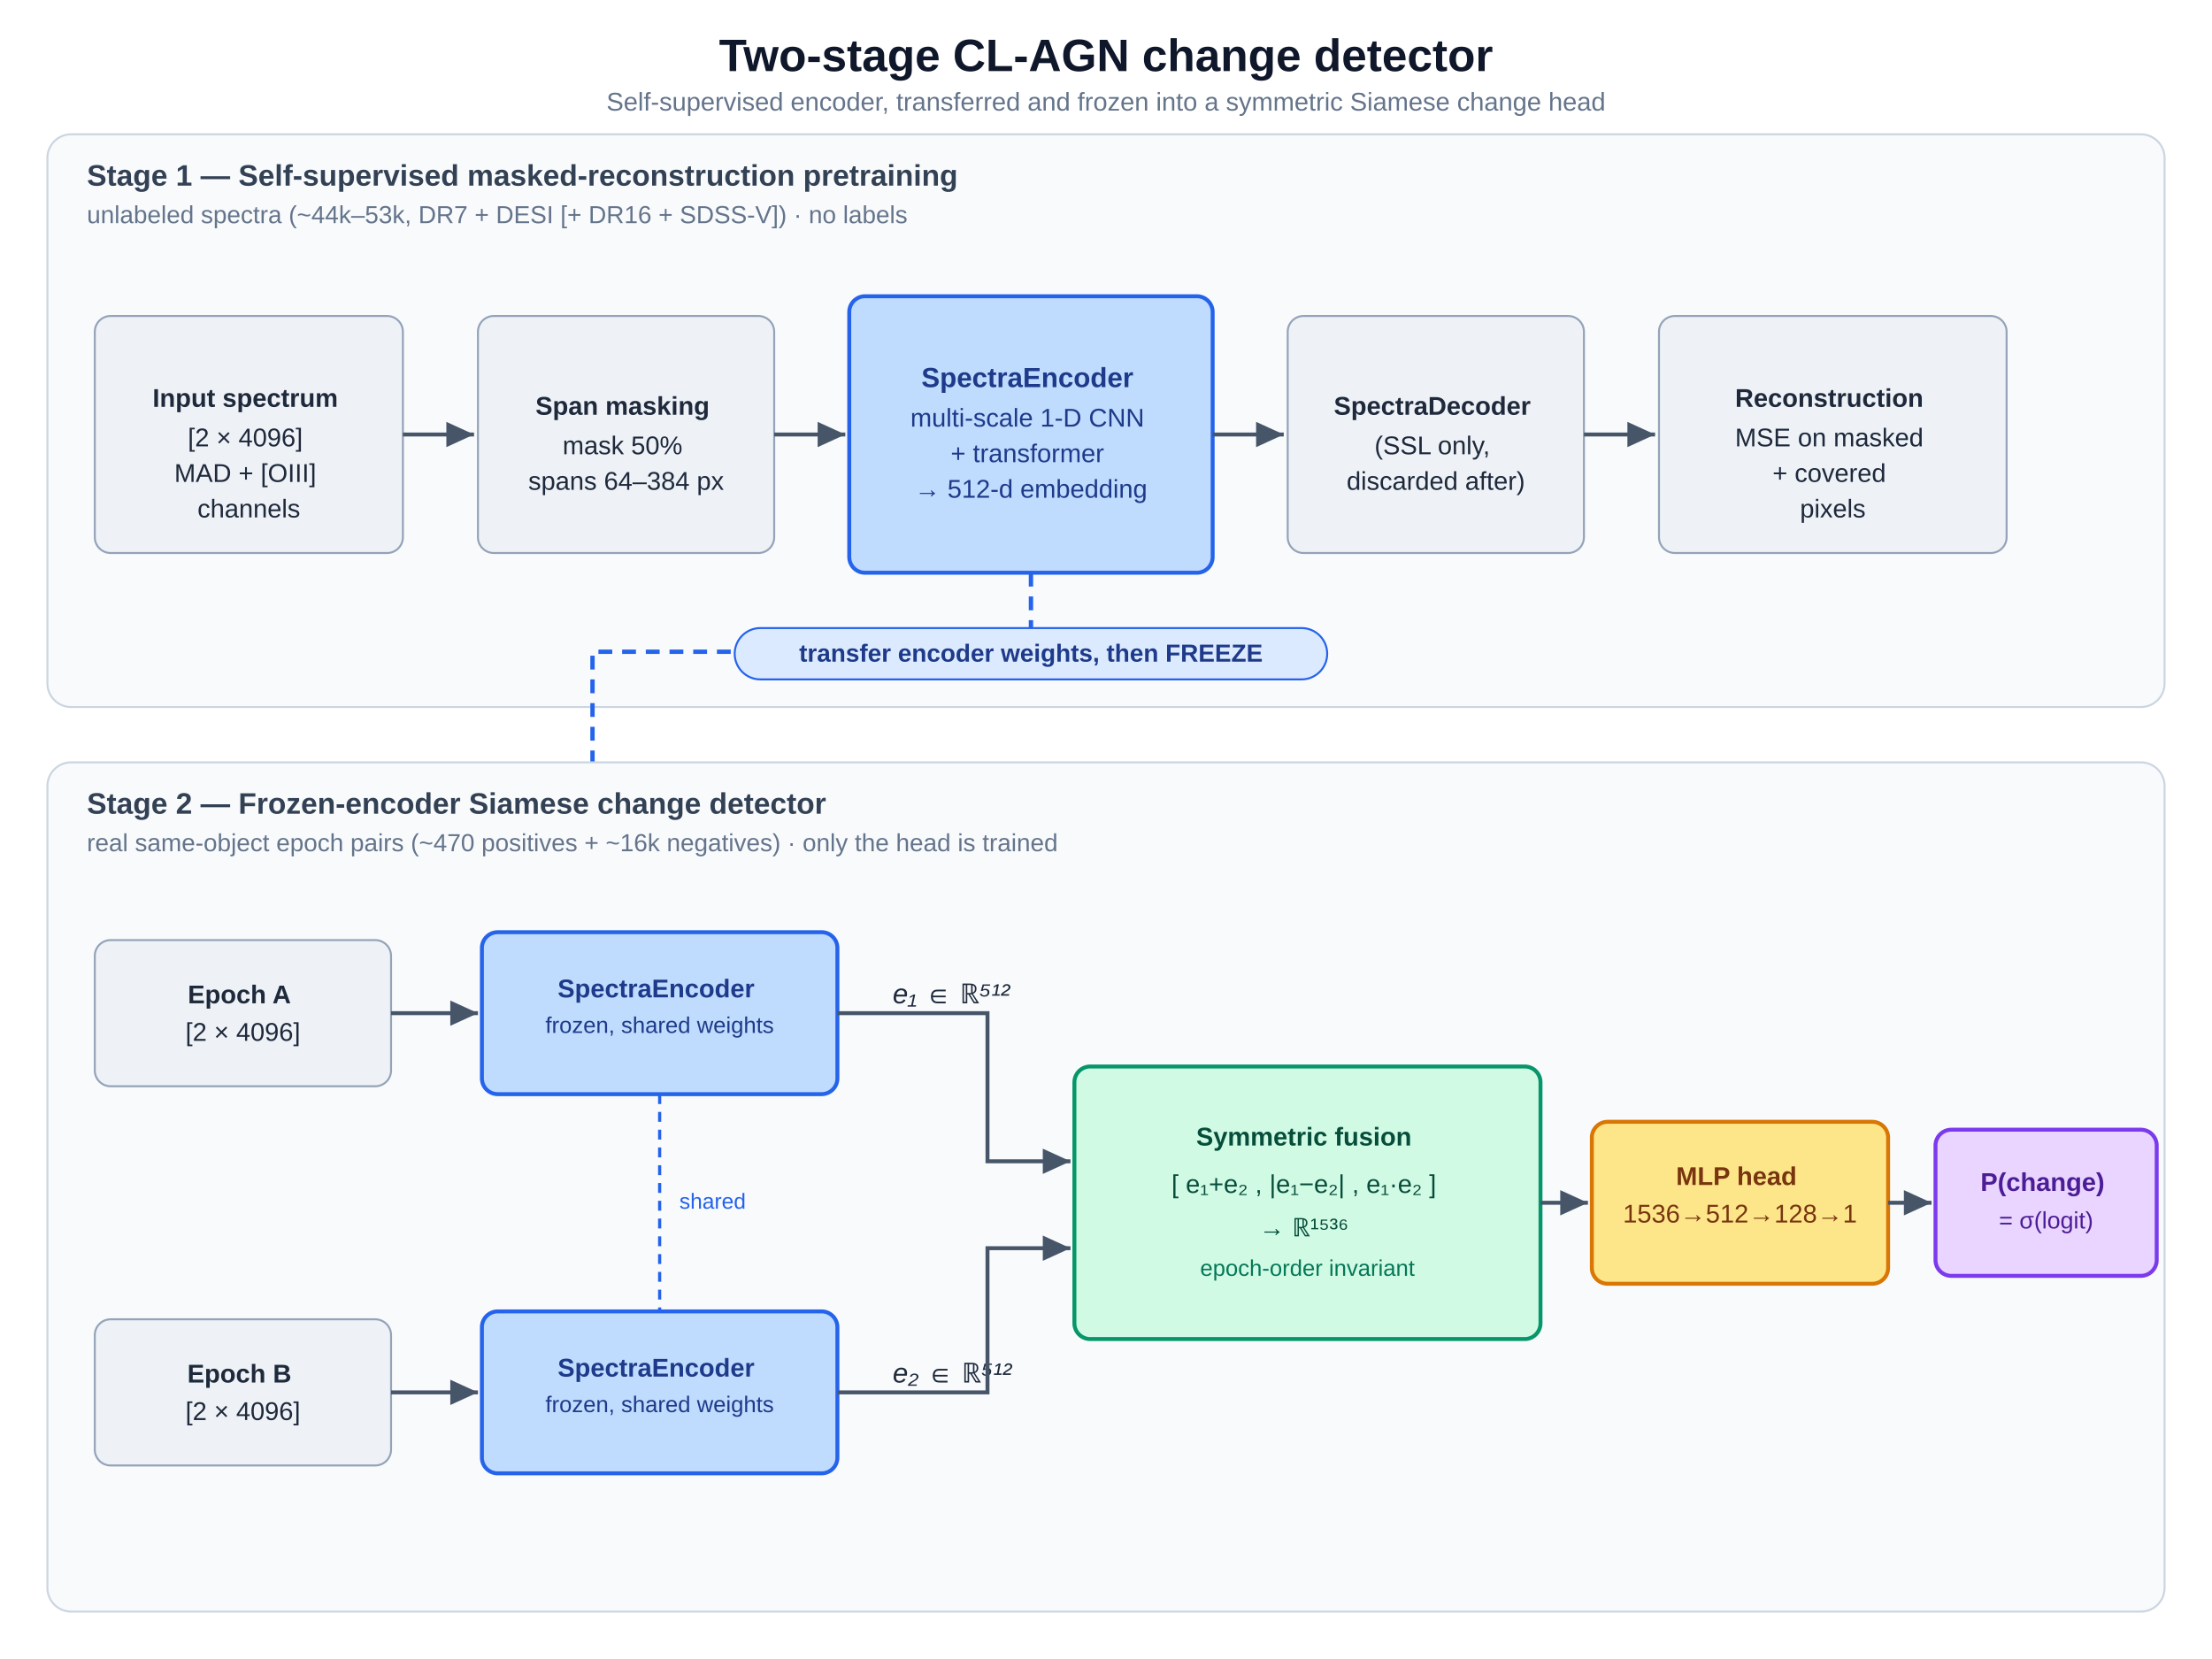
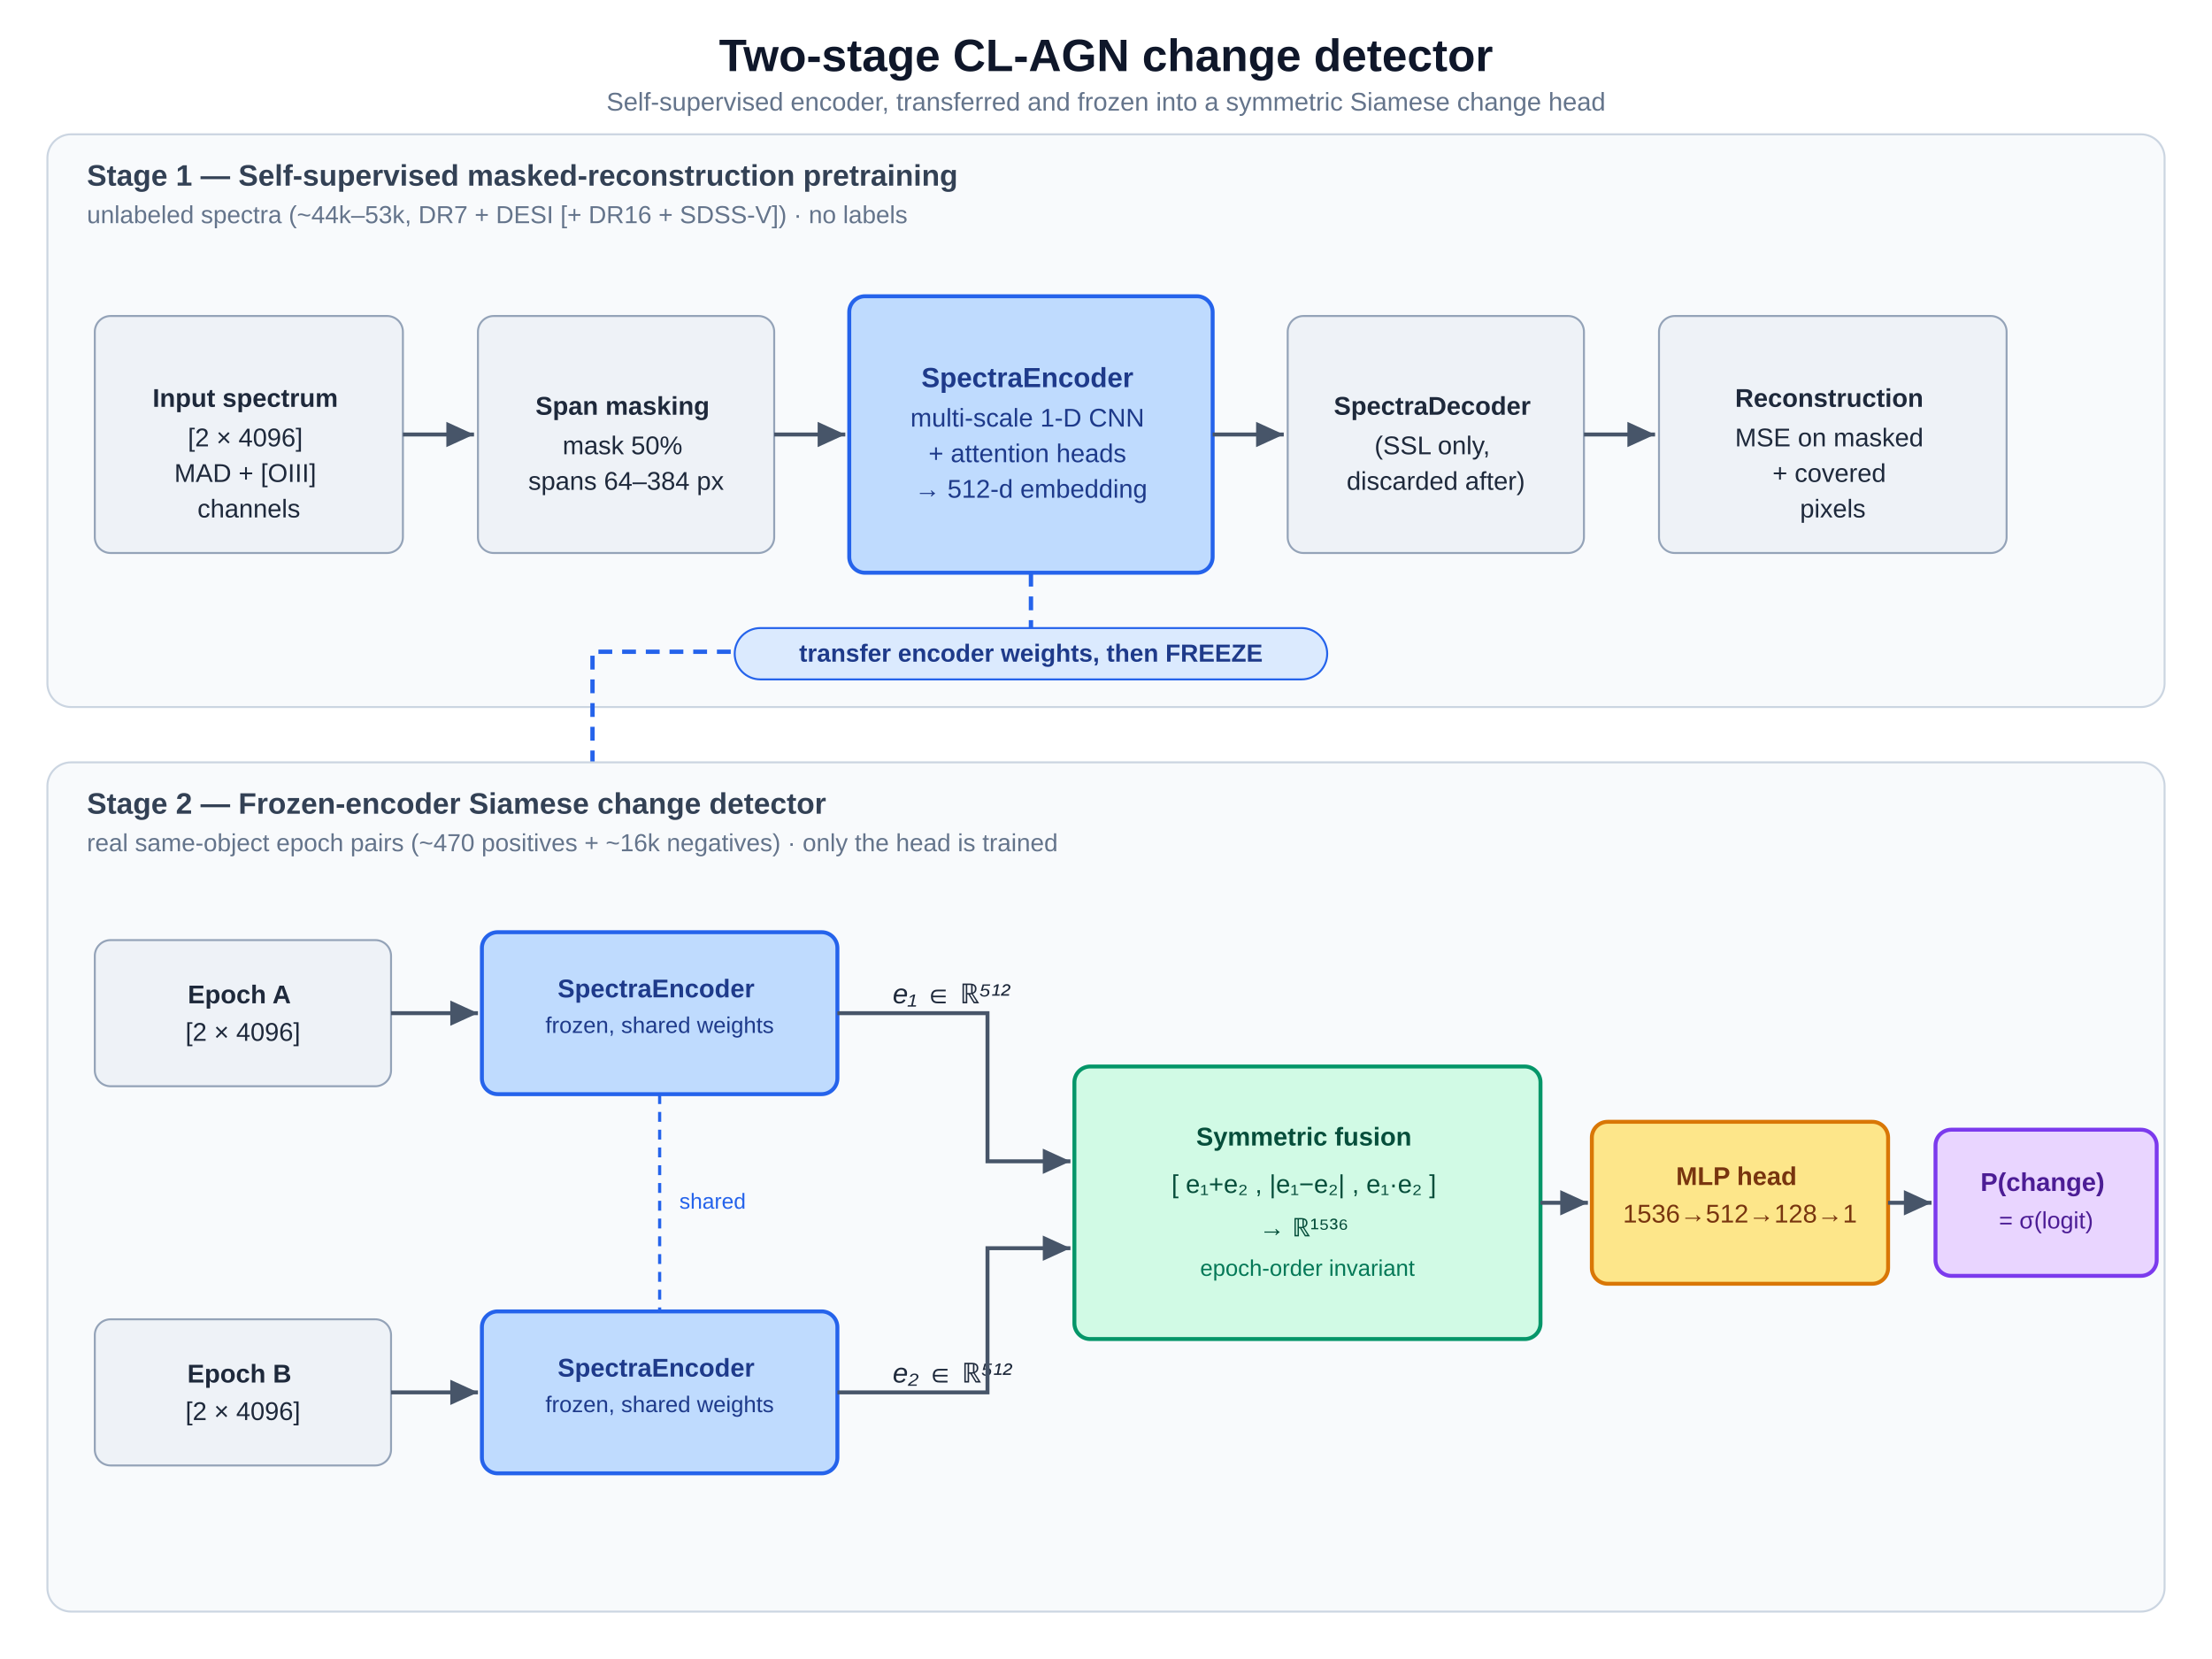
<svg xmlns="http://www.w3.org/2000/svg" viewBox="0 0 1120 840" font-family="Arial, Helvetica, sans-serif">
  <defs>
    <marker id="arrow" markerWidth="9" markerHeight="9" refX="7" refY="3.2" orient="auto">
      <path d="M0,0 L7,3.2 L0,6.4 Z" fill="#475569" />
    </marker>
    <marker id="arrowd" markerWidth="9" markerHeight="9" refX="7" refY="3.2" orient="auto">
      <path d="M0,0 L7,3.2 L0,6.4 Z" fill="#2563eb" />
    </marker>
  </defs>
  <rect x="0" y="0" width="1120" height="840" fill="#ffffff" />
  <text x="560" y="36" text-anchor="middle" font-size="23" font-weight="bold" fill="#0f172a">Two-stage CL-AGN change detector</text>
  <text x="560" y="56" text-anchor="middle" font-size="13" fill="#64748b">Self-supervised encoder, transferred and frozen into a symmetric Siamese change head</text>
  <rect x="24" y="68" width="1072" height="290" rx="12" fill="#f8fafc" stroke="#cbd5e1" />
  <text x="44" y="94" font-size="15" font-weight="bold" fill="#334155">Stage 1 — Self-supervised masked-reconstruction pretraining</text>
  <text x="44" y="113" font-size="12.5" fill="#64748b">unlabeled spectra (~44k–53k, DR7 + DESI [+ DR16 + SDSS-V])  ·  no labels</text>
  <rect x="48" y="160" width="156" height="120" rx="8" fill="#eef2f7" stroke="#94a3b8" />
  <text x="126" y="206" text-anchor="middle" font-size="13" fill="#1e293b">
    <tspan x="126" font-weight="bold">Input spectrum</tspan>
    <tspan x="126" dy="20">[2 × 4096]</tspan>
    <tspan x="126" dy="18">MAD + [OIII]</tspan>
    <tspan x="126" dy="18">channels</tspan>
  </text>
  <rect x="242" y="160" width="150" height="120" rx="8" fill="#eef2f7" stroke="#94a3b8" />
  <text x="317" y="210" text-anchor="middle" font-size="13" fill="#1e293b">
    <tspan x="317" font-weight="bold">Span masking</tspan>
    <tspan x="317" dy="20">mask 50%</tspan>
    <tspan x="317" dy="18">spans 64–384 px</tspan>
  </text>
  <rect x="430" y="150" width="184" height="140" rx="8" fill="#bfdbfe" stroke="#2563eb" stroke-width="2" />
  <text x="522" y="196" text-anchor="middle" font-size="13" fill="#1e3a8a">
    <tspan x="522" font-weight="bold" font-size="14">SpectraEncoder</tspan>
    <tspan x="522" dy="20">multi-scale 1-D CNN</tspan>
-     <tspan x="522" dy="18">+ transformer</tspan>
+     <tspan x="522" dy="18">+ attention heads</tspan>
    <tspan x="522" dy="18">→ 512-d embedding</tspan>
  </text>
  <rect x="652" y="160" width="150" height="120" rx="8" fill="#eef2f7" stroke="#94a3b8" />
  <text x="727" y="210" text-anchor="middle" font-size="13" fill="#1e293b">
    <tspan x="727" font-weight="bold">SpectraDecoder</tspan>
    <tspan x="727" dy="20">(SSL only,</tspan>
    <tspan x="727" dy="18">discarded after)</tspan>
  </text>
  <rect x="840" y="160" width="176" height="120" rx="8" fill="#eef2f7" stroke="#94a3b8" />
  <text x="928" y="206" text-anchor="middle" font-size="13" fill="#1e293b">
    <tspan x="928" font-weight="bold">Reconstruction</tspan>
    <tspan x="928" dy="20">MSE on masked</tspan>
    <tspan x="928" dy="18">+ covered</tspan>
    <tspan x="928" dy="18">pixels</tspan>
  </text>
  <line x1="204" y1="220" x2="240" y2="220" stroke="#475569" stroke-width="2" marker-end="url(#arrow)" />
  <line x1="392" y1="220" x2="428" y2="220" stroke="#475569" stroke-width="2" marker-end="url(#arrow)" />
  <line x1="614" y1="220" x2="650" y2="220" stroke="#475569" stroke-width="2" marker-end="url(#arrow)" />
  <line x1="802" y1="220" x2="838" y2="220" stroke="#475569" stroke-width="2" marker-end="url(#arrow)" />
  <path d="M522,290 L522,330 L300,330 L300,470" fill="none" stroke="#2563eb" stroke-width="2.2" stroke-dasharray="7 5" marker-end="url(#arrowd)" />
  <rect x="372" y="318" width="300" height="26" rx="13" fill="#dbeafe" stroke="#2563eb" />
  <text x="522" y="335" text-anchor="middle" font-size="12.5" font-weight="bold" fill="#1e3a8a">transfer encoder weights, then FREEZE</text>
  <rect x="24" y="386" width="1072" height="430" rx="12" fill="#f8fafc" stroke="#cbd5e1" />
  <text x="44" y="412" font-size="15" font-weight="bold" fill="#334155">Stage 2 — Frozen-encoder Siamese change detector</text>
  <text x="44" y="431" font-size="12.5" fill="#64748b">real same-object epoch pairs (~470 positives + ~16k negatives)  ·  only the head is trained</text>
  <rect x="48" y="476" width="150" height="74" rx="8" fill="#eef2f7" stroke="#94a3b8" />
  <text x="123" y="508" text-anchor="middle" font-size="13" fill="#1e293b">
    <tspan x="123" font-weight="bold">Epoch A</tspan>
    <tspan x="123" dy="19">[2 × 4096]</tspan>
  </text>
  <rect x="48" y="668" width="150" height="74" rx="8" fill="#eef2f7" stroke="#94a3b8" />
  <text x="123" y="700" text-anchor="middle" font-size="13" fill="#1e293b">
    <tspan x="123" font-weight="bold">Epoch B</tspan>
    <tspan x="123" dy="19">[2 × 4096]</tspan>
  </text>
  <rect x="244" y="472" width="180" height="82" rx="8" fill="#bfdbfe" stroke="#2563eb" stroke-width="2" />
  <text x="334" y="505" text-anchor="middle" font-size="13" fill="#1e3a8a">
    <tspan x="334" font-weight="bold">SpectraEncoder</tspan>
    <tspan x="334" dy="18" font-size="11.5">frozen, shared weights</tspan>
  </text>
  <rect x="244" y="664" width="180" height="82" rx="8" fill="#bfdbfe" stroke="#2563eb" stroke-width="2" />
  <text x="334" y="697" text-anchor="middle" font-size="13" fill="#1e3a8a">
    <tspan x="334" font-weight="bold">SpectraEncoder</tspan>
    <tspan x="334" dy="18" font-size="11.5">frozen, shared weights</tspan>
  </text>
  <line x1="334" y1="554" x2="334" y2="664" stroke="#2563eb" stroke-width="1.6" stroke-dasharray="5 4" />
  <text x="344" y="612" font-size="11" fill="#2563eb">shared</text>
  <text x="452" y="508" font-size="14" fill="#1e293b" font-style="italic">e₁ ∈ ℝ⁵¹²</text>
  <text x="452" y="700" font-size="14" fill="#1e293b" font-style="italic">e₂ ∈ ℝ⁵¹²</text>
  <rect x="544" y="540" width="236" height="138" rx="8" fill="#d1fae5" stroke="#059669" stroke-width="2" />
  <text x="662" y="580" text-anchor="middle" font-size="13" fill="#064e3b">
    <tspan x="662" font-weight="bold">Symmetric fusion</tspan>
    <tspan x="662" dy="24" font-size="13">[ e₁+e₂ , |e₁−e₂| , e₁·e₂ ]</tspan>
    <tspan x="662" dy="22">→ ℝ¹⁵³⁶</tspan>
    <tspan x="662" dy="20" font-size="11.5" fill="#047857">epoch-order invariant</tspan>
  </text>
  <rect x="806" y="568" width="150" height="82" rx="8" fill="#fde68a" stroke="#d97706" stroke-width="2" />
  <text x="881" y="600" text-anchor="middle" font-size="13" fill="#78350f">
    <tspan x="881" font-weight="bold">MLP head</tspan>
    <tspan x="881" dy="19">1536→512→128→1</tspan>
  </text>
  <rect x="980" y="572" width="112" height="74" rx="8" fill="#e9d5ff" stroke="#7c3aed" stroke-width="2" />
  <text x="1036" y="603" text-anchor="middle" font-size="13" fill="#4c1d95">
    <tspan x="1036" font-weight="bold">P(change)</tspan>
    <tspan x="1036" dy="19" font-size="12">= σ(logit)</tspan>
  </text>
  <line x1="198" y1="513" x2="242" y2="513" stroke="#475569" stroke-width="2" marker-end="url(#arrow)" />
  <line x1="198" y1="705" x2="242" y2="705" stroke="#475569" stroke-width="2" marker-end="url(#arrow)" />
  <path d="M424,513 L500,513 L500,588 L542,588" fill="none" stroke="#475569" stroke-width="2" marker-end="url(#arrow)" />
  <path d="M424,705 L500,705 L500,632 L542,632" fill="none" stroke="#475569" stroke-width="2" marker-end="url(#arrow)" />
  <line x1="780" y1="609" x2="804" y2="609" stroke="#475569" stroke-width="2" marker-end="url(#arrow)" />
  <line x1="956" y1="609" x2="978" y2="609" stroke="#475569" stroke-width="2" marker-end="url(#arrow)" />
</svg>
